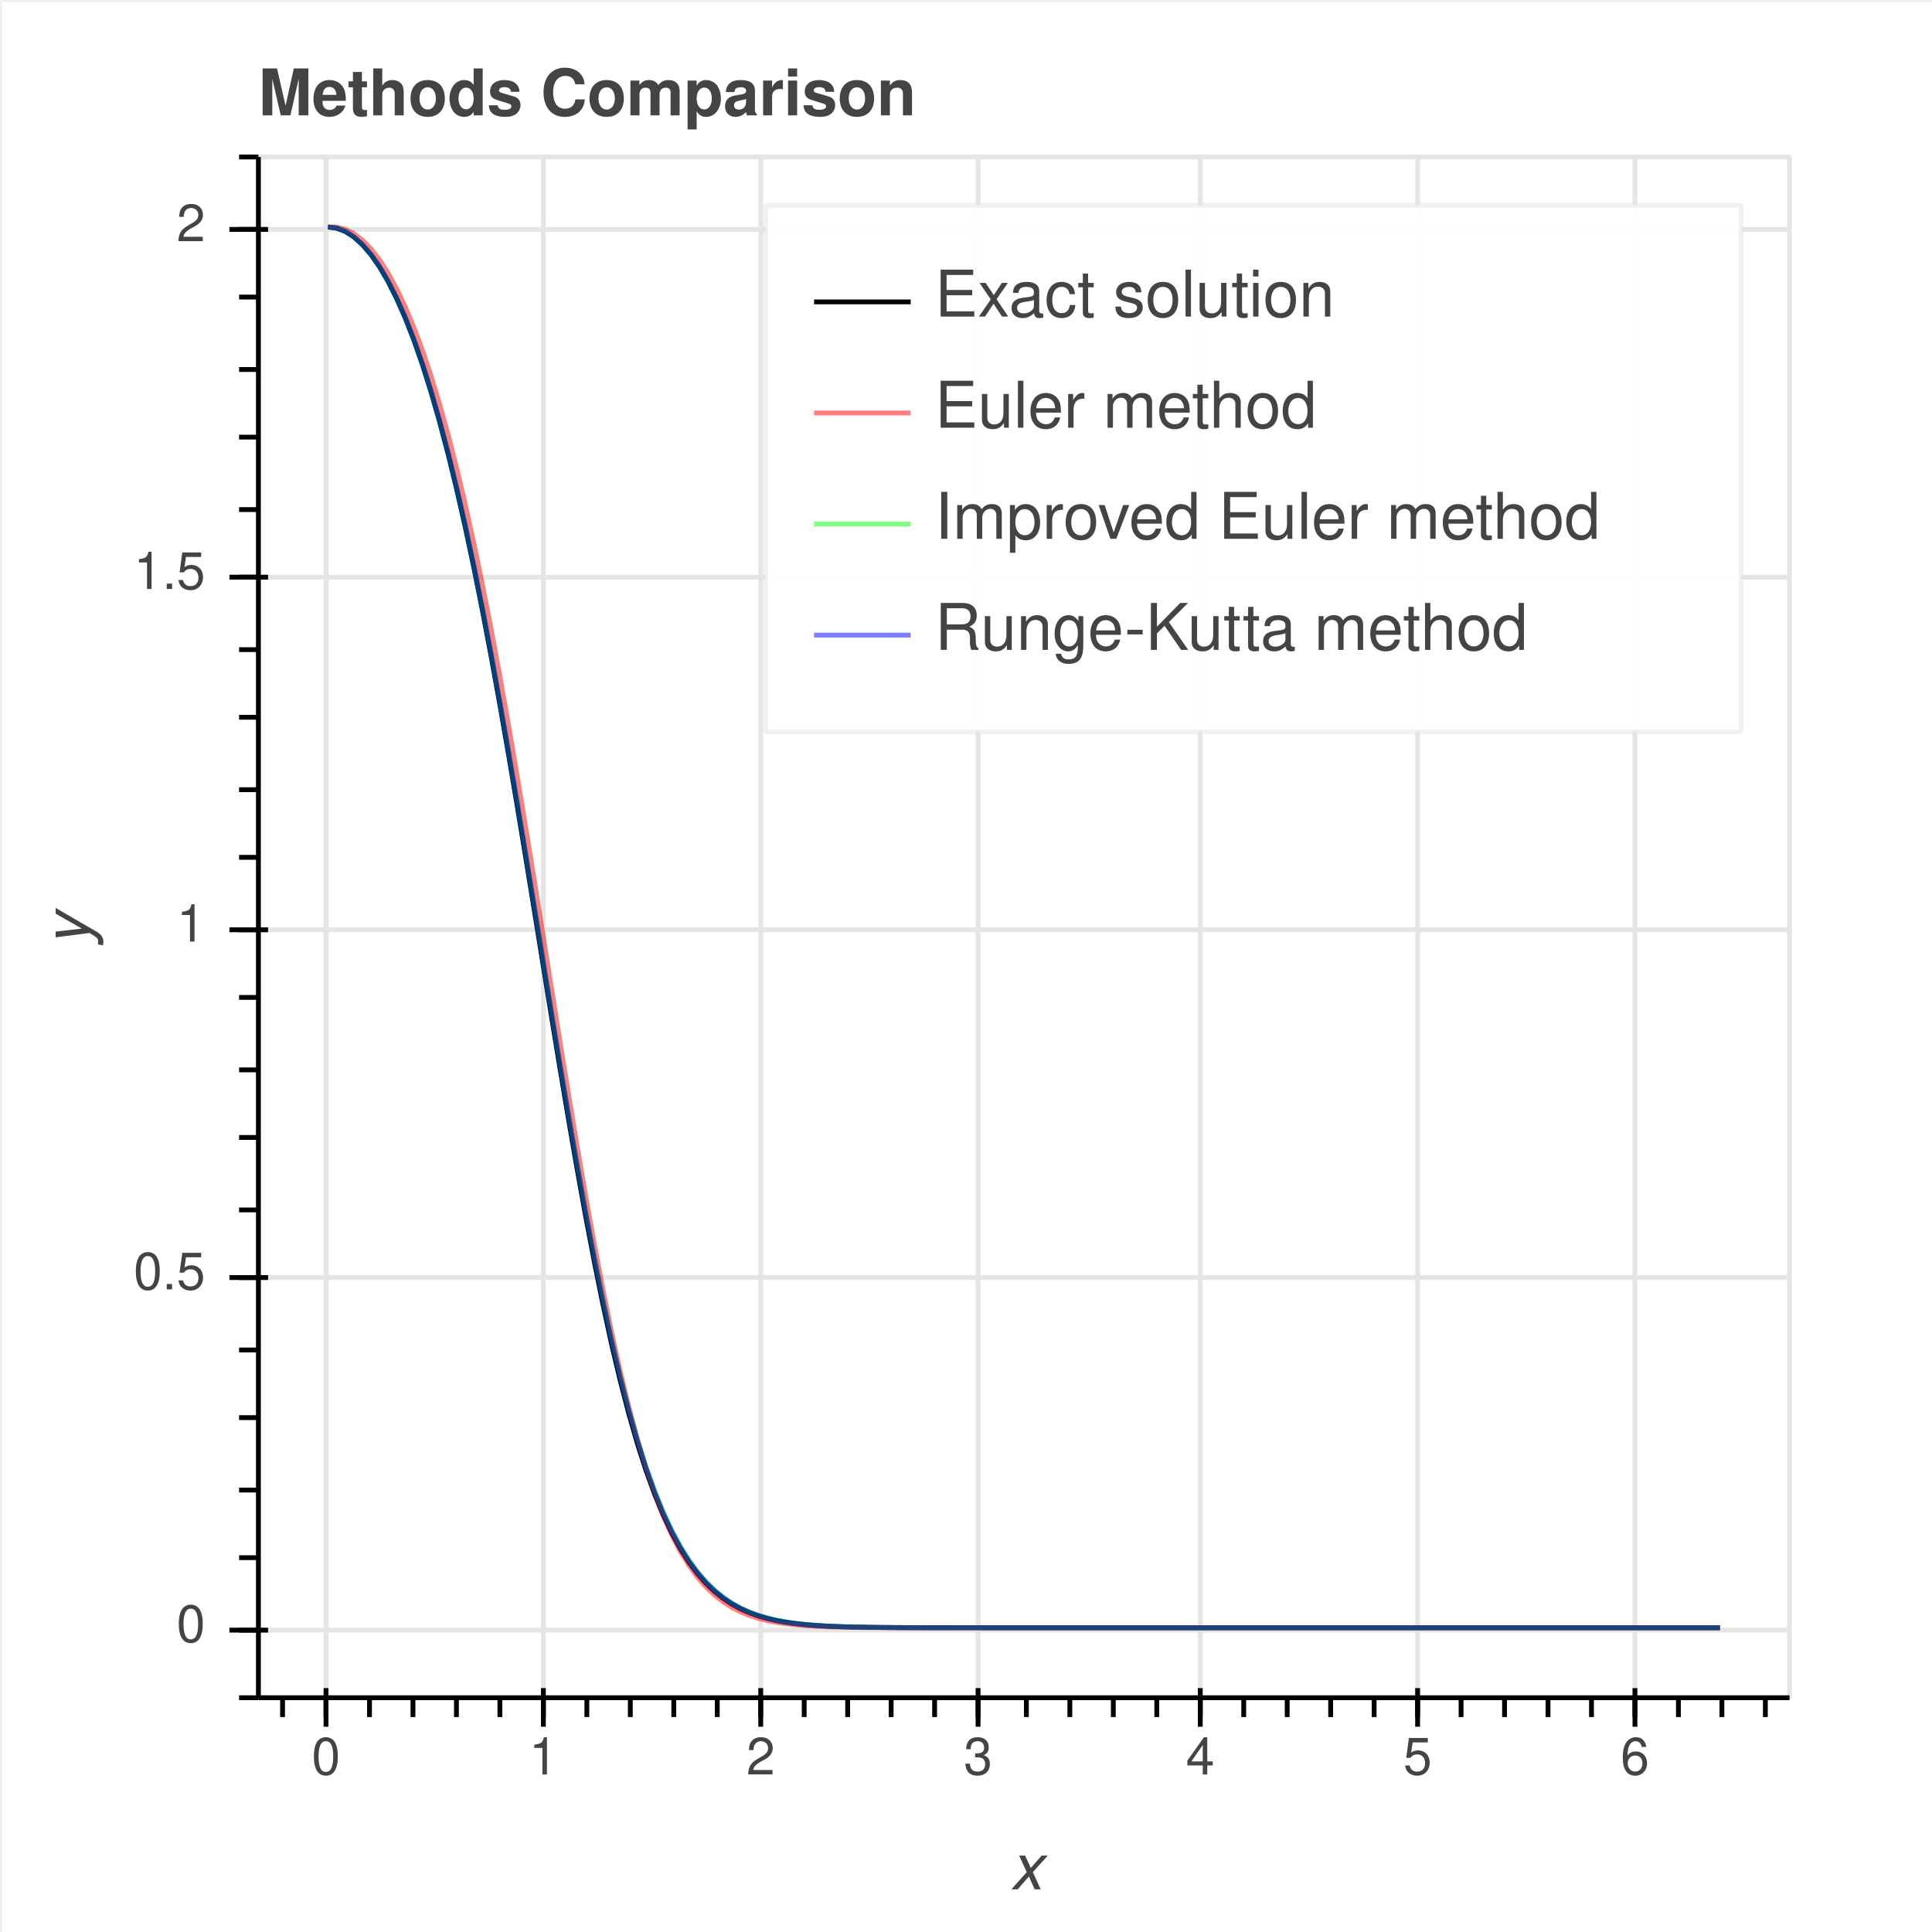
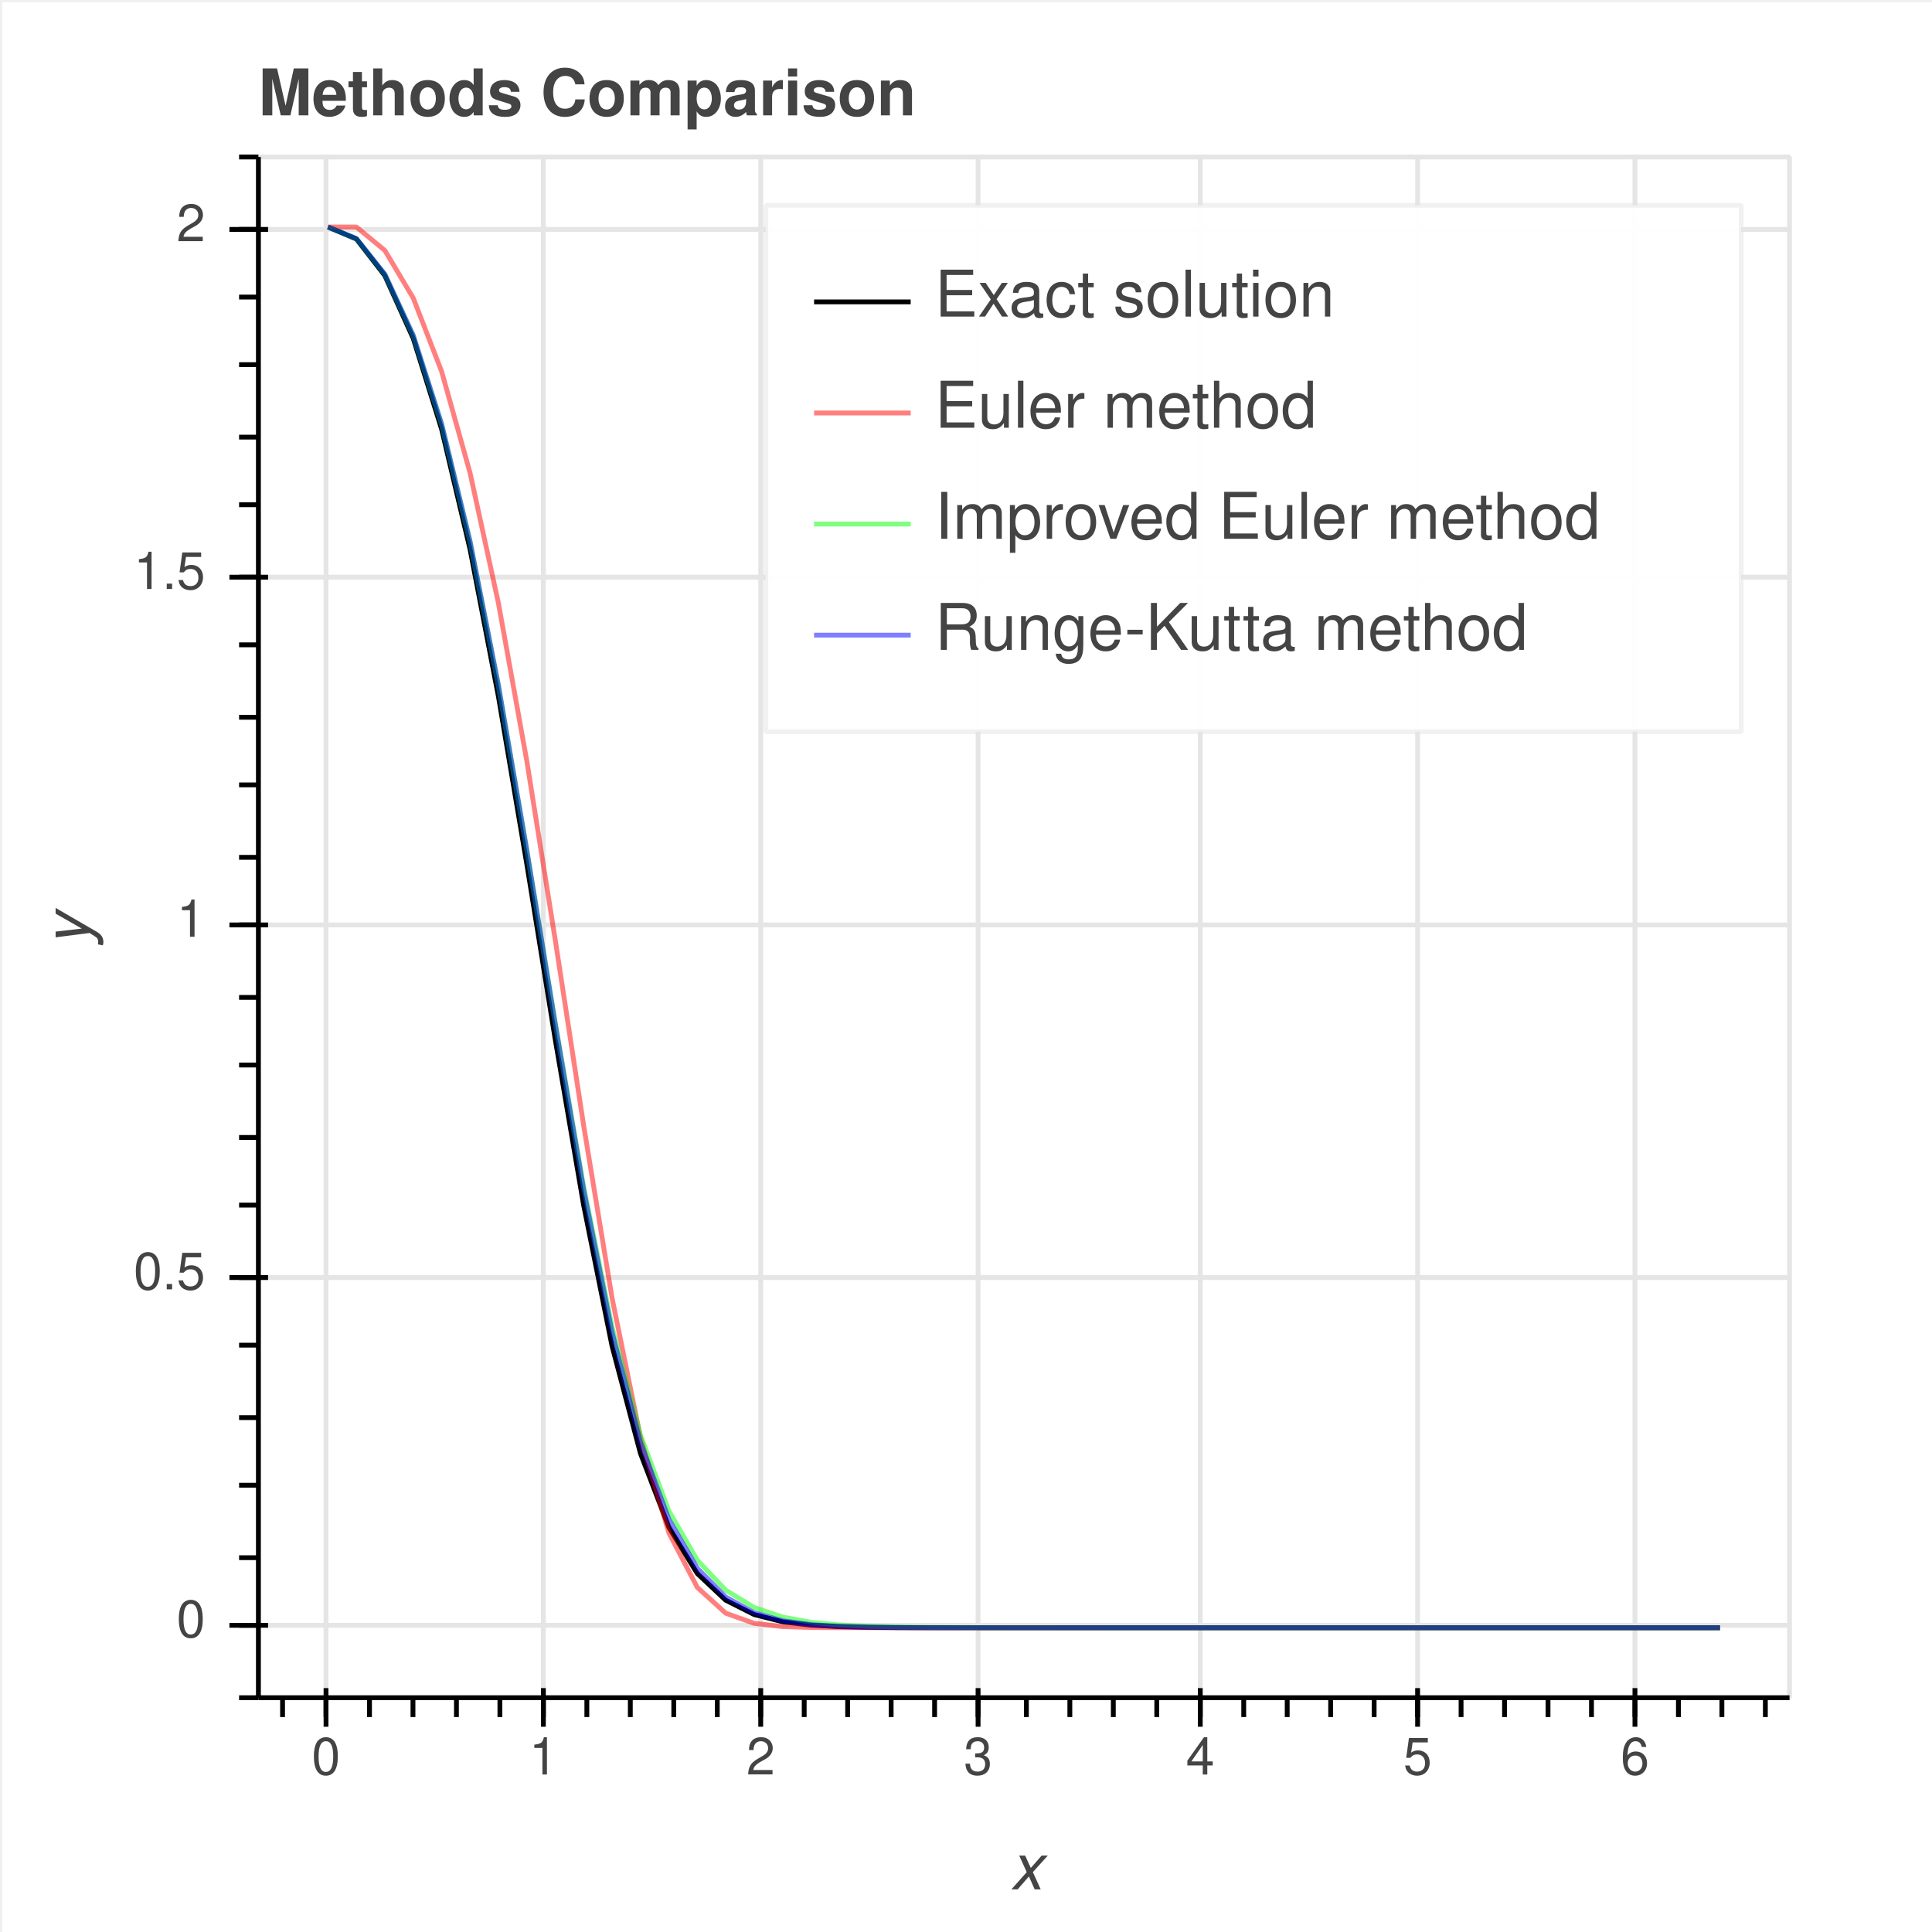
<svg xmlns="http://www.w3.org/2000/svg" version="1.1" width="400" height="400" style="width: 400px; height: 400px;">
  <defs>
-     <clipPath id="bSRouyxukGdX">
+     <clipPath id="PNXbdBnPTcuK">
      <path fill="none" stroke="none" d=" M 53 32 L 370 32 L 370 351 L 53 351 L 53 32 Z" />
    </clipPath>
-     <clipPath id="alyGkHNQuNxd">
+     <clipPath id="cTSRGFnnhBQk">
      <path fill="none" stroke="none" d=" M 53 32 L 370 32 L 370 351 L 53 351 L 53 32 Z" />
    </clipPath>
  </defs>
  <g>
    <g transform="scale(1,1) translate(0.5,0.5)">
      <rect fill="#FFFFFF" stroke="none" x="0" y="0" width="400" height="400" />
      <rect fill="#ffffff" stroke="none" x="0" y="0" width="400" height="400" />
      <rect fill="#FFFFFF" stroke="none" x="53" y="32" width="317" height="319" />
      <rect fill="#ffffff" stroke="none" x="53" y="32" width="317" height="319" />
      <g>
        <rect fill="none" stroke="#e5e5e5" x="53" y="32" width="317" height="319" stroke-linejoin="bevel" stroke-miterlimit="10" />
      </g>
-       <g clip-path="url(#bSRouyxukGdX)">
+       <g clip-path="url(#PNXbdBnPTcuK)">
        <g>
          <g>
            <path fill="none" stroke="#e5e5e5" paint-order="fill stroke markers" d=" M 67 351 L 67 32" stroke-linejoin="bevel" stroke-miterlimit="10" />
            <path fill="none" stroke="#e5e5e5" paint-order="fill stroke markers" d=" M 112 351 L 112 32" stroke-linejoin="bevel" stroke-miterlimit="10" />
            <path fill="none" stroke="#e5e5e5" paint-order="fill stroke markers" d=" M 157 351 L 157 32" stroke-linejoin="bevel" stroke-miterlimit="10" />
            <path fill="none" stroke="#e5e5e5" paint-order="fill stroke markers" d=" M 202 351 L 202 32" stroke-linejoin="bevel" stroke-miterlimit="10" />
            <path fill="none" stroke="#e5e5e5" paint-order="fill stroke markers" d=" M 248 351 L 248 32" stroke-linejoin="bevel" stroke-miterlimit="10" />
            <path fill="none" stroke="#e5e5e5" paint-order="fill stroke markers" d=" M 293 351 L 293 32" stroke-linejoin="bevel" stroke-miterlimit="10" />
            <path fill="none" stroke="#e5e5e5" paint-order="fill stroke markers" d=" M 338 351 L 338 32" stroke-linejoin="bevel" stroke-miterlimit="10" />
          </g>
          <g>
-             <path fill="none" stroke="#e5e5e5" paint-order="fill stroke markers" d=" M 53 337 L 370 337" stroke-linejoin="bevel" stroke-miterlimit="10" />
+             <path fill="none" stroke="#e5e5e5" paint-order="fill stroke markers" d=" M 53 336 L 370 336" stroke-linejoin="bevel" stroke-miterlimit="10" />
            <path fill="none" stroke="#e5e5e5" paint-order="fill stroke markers" d=" M 53 264 L 370 264" stroke-linejoin="bevel" stroke-miterlimit="10" />
-             <path fill="none" stroke="#e5e5e5" paint-order="fill stroke markers" d=" M 53 192 L 370 192" stroke-linejoin="bevel" stroke-miterlimit="10" />
+             <path fill="none" stroke="#e5e5e5" paint-order="fill stroke markers" d=" M 53 191 L 370 191" stroke-linejoin="bevel" stroke-miterlimit="10" />
            <path fill="none" stroke="#e5e5e5" paint-order="fill stroke markers" d=" M 53 119 L 370 119" stroke-linejoin="bevel" stroke-miterlimit="10" />
            <path fill="none" stroke="#e5e5e5" paint-order="fill stroke markers" d=" M 53 47 L 370 47" stroke-linejoin="bevel" stroke-miterlimit="10" />
          </g>
          <g>
            <path fill="none" stroke="none" />
-             <path fill="none" stroke="#000000" paint-order="fill stroke markers" d=" M 67.409 46.5 L 69.188 46.726 L 70.967 47.407 L 72.746 48.544 L 74.525 50.143 L 76.304 52.212 L 78.082 54.758 L 79.861 57.793 L 81.64 61.326 L 83.419 65.371 L 85.198 69.938 L 86.977 75.04 L 88.756 80.686 L 90.535 86.883 L 92.314 93.637 L 94.093 100.946 L 95.871 108.804 L 97.65 117.198 L 99.429 126.107 L 101.208 135.497 L 102.987 145.329 L 104.766 155.547 L 106.545 166.087 L 108.324 176.874 L 110.103 187.822 L 111.882 198.836 L 113.66 209.817 L 115.439 220.663 L 117.218 231.273 L 118.997 241.549 L 120.776 251.402 L 122.555 260.755 L 124.334 269.543 L 126.113 277.717 L 127.892 285.245 L 129.671 292.111 L 131.449 298.311 L 133.228 303.861 L 135.007 308.782 L 136.786 313.108 L 138.565 316.88 L 140.344 320.141 L 142.123 322.94 L 143.902 325.324 L 145.681 327.34 L 147.46 329.033 L 149.238 330.446 L 151.017 331.617 L 152.796 332.582 L 154.575 333.372 L 156.354 334.016 L 158.133 334.536 L 159.912 334.956 L 161.691 335.291 L 163.47 335.559 L 165.249 335.77 L 167.027 335.937 L 168.806 336.068 L 170.585 336.17 L 172.364 336.249 L 174.143 336.31 L 175.922 336.357 L 177.701 336.393 L 179.48 336.42 L 181.259 336.44 L 183.038 336.456 L 184.816 336.468 L 186.595 336.476 L 188.374 336.483 L 190.153 336.487 L 191.932 336.491 L 193.711 336.493 L 195.49 336.495 L 197.269 336.497 L 199.048 336.498 L 200.827 336.498 L 202.605 336.499 L 204.384 336.499 L 206.163 336.499 L 207.942 336.5 L 209.721 336.5 L 211.5 336.5 L 213.279 336.5 L 215.058 336.5 L 216.837 336.5 L 218.616 336.5 L 220.395 336.5 L 222.173 336.5 L 223.952 336.5 L 225.731 336.5 L 227.51 336.5 L 229.289 336.5 L 231.068 336.5 L 232.847 336.5 L 234.626 336.5 L 236.405 336.5 L 238.184 336.5 L 239.962 336.5 L 241.741 336.5 L 243.52 336.5 L 245.299 336.5 L 247.078 336.5 L 248.857 336.5 L 250.636 336.5 L 252.415 336.5 L 254.194 336.5 L 255.973 336.5 L 257.751 336.5 L 259.53 336.5 L 261.309 336.5 L 263.088 336.5 L 264.867 336.5 L 266.646 336.5 L 268.425 336.5 L 270.204 336.5 L 271.983 336.5 L 273.762 336.5 L 275.54 336.5 L 277.319 336.5 L 279.098 336.5 L 280.877 336.5 L 282.656 336.5 L 284.435 336.5 L 286.214 336.5 L 287.993 336.5 L 289.772 336.5 L 291.551 336.5 L 293.329 336.5 L 295.108 336.5 L 296.887 336.5 L 298.666 336.5 L 300.445 336.5 L 302.224 336.5 L 304.003 336.5 L 305.782 336.5 L 307.561 336.5 L 309.34 336.5 L 311.118 336.5 L 312.897 336.5 L 314.676 336.5 L 316.455 336.5 L 318.234 336.5 L 320.013 336.5 L 321.792 336.5 L 323.571 336.5 L 325.35 336.5 L 327.129 336.5 L 328.907 336.5 L 330.686 336.5 L 332.465 336.5 L 334.244 336.5 L 336.023 336.5 L 337.802 336.5 L 339.581 336.5 L 341.36 336.5 L 343.139 336.5 L 344.918 336.5 L 346.696 336.5 L 348.475 336.5 L 350.254 336.5 L 352.033 336.5 L 353.812 336.5 L 355.591 336.5" stroke-linejoin="bevel" stroke-miterlimit="10" />
-           </g>
-           <g>
-             <path fill="none" stroke="none" />
-             <path fill="none" stroke="#FF0000" paint-order="fill stroke markers" d=" M 67.409 46.5 L 69.188 46.5 L 70.967 46.95 L 72.746 47.851 L 74.525 49.207 L 76.304 51.022 L 78.082 53.306 L 79.861 56.065 L 81.64 59.311 L 83.419 63.055 L 85.198 67.308 L 86.977 72.083 L 88.756 77.39 L 90.535 83.241 L 92.314 89.642 L 94.093 96.598 L 95.871 104.108 L 97.65 112.167 L 99.429 120.762 L 101.208 129.871 L 102.987 139.462 L 104.766 149.494 L 106.545 159.912 L 108.324 170.652 L 110.103 181.635 L 111.882 192.773 L 113.66 203.969 L 115.439 215.119 L 117.218 226.114 L 118.997 236.847 L 120.776 247.215 L 122.555 257.121 L 124.334 266.482 L 126.113 275.231 L 127.892 283.314 L 129.671 290.7 L 131.449 297.374 L 133.228 303.339 L 135.007 308.614 L 136.786 313.229 L 138.565 317.226 L 140.344 320.655 L 142.123 323.568 L 143.902 326.02 L 145.681 328.067 L 147.46 329.76 L 149.238 331.15 L 151.017 332.281 L 152.796 333.195 L 154.575 333.927 L 156.354 334.51 L 158.133 334.971 L 159.912 335.333 L 161.691 335.614 L 163.47 335.832 L 165.249 336 L 167.027 336.128 L 168.806 336.225 L 170.585 336.298 L 172.364 336.352 L 174.143 336.393 L 175.922 336.423 L 177.701 336.445 L 179.48 336.461 L 181.259 336.472 L 183.038 336.48 L 184.816 336.486 L 186.595 336.491 L 188.374 336.493 L 190.153 336.496 L 191.932 336.497 L 193.711 336.498 L 195.49 336.499 L 197.269 336.499 L 199.048 336.499 L 200.827 336.5 L 202.605 336.5 L 204.384 336.5 L 206.163 336.5 L 207.942 336.5 L 209.721 336.5 L 211.5 336.5 L 213.279 336.5 L 215.058 336.5 L 216.837 336.5 L 218.616 336.5 L 220.395 336.5 L 222.173 336.5 L 223.952 336.5 L 225.731 336.5 L 227.51 336.5 L 229.289 336.5 L 231.068 336.5 L 232.847 336.5 L 234.626 336.5 L 236.405 336.5 L 238.184 336.5 L 239.962 336.5 L 241.741 336.5 L 243.52 336.5 L 245.299 336.5 L 247.078 336.5 L 248.857 336.5 L 250.636 336.5 L 252.415 336.5 L 254.194 336.5 L 255.973 336.5 L 257.751 336.5 L 259.53 336.5 L 261.309 336.5 L 263.088 336.5 L 264.867 336.5 L 266.646 336.5 L 268.425 336.5 L 270.204 336.5 L 271.983 336.5 L 273.762 336.5 L 275.54 336.5 L 277.319 336.5 L 279.098 336.5 L 280.877 336.5 L 282.656 336.5 L 284.435 336.5 L 286.214 336.5 L 287.993 336.5 L 289.772 336.5 L 291.551 336.5 L 293.329 336.5 L 295.108 336.5 L 296.887 336.5 L 298.666 336.5 L 300.445 336.5 L 302.224 336.5 L 304.003 336.5 L 305.782 336.5 L 307.561 336.5 L 309.34 336.5 L 311.118 336.5 L 312.897 336.5 L 314.676 336.5 L 316.455 336.5 L 318.234 336.5 L 320.013 336.5 L 321.792 336.5 L 323.571 336.5 L 325.35 336.5 L 327.129 336.5 L 328.907 336.5 L 330.686 336.5 L 332.465 336.5 L 334.244 336.5 L 336.023 336.5 L 337.802 336.5 L 339.581 336.5 L 341.36 336.5 L 343.139 336.5 L 344.918 336.5 L 346.696 336.5 L 348.475 336.5 L 350.254 336.5 L 352.033 336.5 L 353.812 336.5 L 355.591 336.5" stroke-linejoin="bevel" stroke-miterlimit="10" stroke-opacity="0.5" />
-           </g>
-           <g>
-             <path fill="none" stroke="none" />
-             <path fill="none" stroke="#00FF00" paint-order="fill stroke markers" d=" M 67.409 46.5 L 69.188 46.725 L 70.967 47.401 L 72.746 48.531 L 74.525 50.12 L 76.304 52.176 L 78.082 54.706 L 79.861 57.721 L 81.64 61.232 L 83.419 65.25 L 85.198 69.788 L 86.977 74.856 L 88.756 80.465 L 90.535 86.621 L 92.314 93.33 L 94.093 100.59 L 95.871 108.397 L 97.65 116.737 L 99.429 125.589 L 101.208 134.922 L 102.987 144.695 L 104.766 154.856 L 106.545 165.341 L 108.324 176.075 L 110.103 186.975 L 111.882 197.947 L 113.66 208.894 L 115.439 219.713 L 117.218 230.305 L 118.997 240.573 L 120.776 250.427 L 122.555 259.791 L 124.334 268.599 L 126.113 276.802 L 127.892 284.366 L 129.671 291.273 L 131.449 297.521 L 133.228 303.122 L 135.007 308.097 L 136.786 312.478 L 138.565 316.305 L 140.344 319.621 L 142.123 322.473 L 143.902 324.908 L 145.681 326.972 L 147.46 328.71 L 149.238 330.164 L 151.017 331.373 L 152.796 332.371 L 154.575 333.192 L 156.354 333.862 L 158.133 334.407 L 159.912 334.847 L 161.691 335.2 L 163.47 335.483 L 165.249 335.708 L 167.027 335.886 L 168.806 336.026 L 170.585 336.136 L 172.364 336.221 L 174.143 336.288 L 175.922 336.339 L 177.701 336.379 L 179.48 336.409 L 181.259 336.432 L 183.038 336.449 L 184.816 336.462 L 186.595 336.472 L 188.374 336.48 L 190.153 336.485 L 191.932 336.489 L 193.711 336.492 L 195.49 336.494 L 197.269 336.496 L 199.048 336.497 L 200.827 336.498 L 202.605 336.499 L 204.384 336.499 L 206.163 336.499 L 207.942 336.499 L 209.721 336.5 L 211.5 336.5 L 213.279 336.5 L 215.058 336.5 L 216.837 336.5 L 218.616 336.5 L 220.395 336.5 L 222.173 336.5 L 223.952 336.5 L 225.731 336.5 L 227.51 336.5 L 229.289 336.5 L 231.068 336.5 L 232.847 336.5 L 234.626 336.5 L 236.405 336.5 L 238.184 336.5 L 239.962 336.5 L 241.741 336.5 L 243.52 336.5 L 245.299 336.5 L 247.078 336.5 L 248.857 336.5 L 250.636 336.5 L 252.415 336.5 L 254.194 336.5 L 255.973 336.5 L 257.751 336.5 L 259.53 336.5 L 261.309 336.5 L 263.088 336.5 L 264.867 336.5 L 266.646 336.5 L 268.425 336.5 L 270.204 336.5 L 271.983 336.5 L 273.762 336.5 L 275.54 336.5 L 277.319 336.5 L 279.098 336.5 L 280.877 336.5 L 282.656 336.5 L 284.435 336.5 L 286.214 336.5 L 287.993 336.5 L 289.772 336.5 L 291.551 336.5 L 293.329 336.5 L 295.108 336.5 L 296.887 336.5 L 298.666 336.5 L 300.445 336.5 L 302.224 336.5 L 304.003 336.5 L 305.782 336.5 L 307.561 336.5 L 309.34 336.5 L 311.118 336.5 L 312.897 336.5 L 314.676 336.5 L 316.455 336.5 L 318.234 336.5 L 320.013 336.5 L 321.792 336.5 L 323.571 336.5 L 325.35 336.5 L 327.129 336.5 L 328.907 336.5 L 330.686 336.5 L 332.465 336.5 L 334.244 336.5 L 336.023 336.5 L 337.802 336.5 L 339.581 336.5 L 341.36 336.5 L 343.139 336.5 L 344.918 336.5 L 346.696 336.5 L 348.475 336.5 L 350.254 336.5 L 352.033 336.5 L 353.812 336.5 L 355.591 336.5" stroke-linejoin="bevel" stroke-miterlimit="10" stroke-opacity="0.5" />
-           </g>
-           <g>
-             <path fill="none" stroke="none" />
-             <path fill="none" stroke="#0000FF" paint-order="fill stroke markers" d=" M 67.409 46.5 L 69.188 46.724 L 70.967 47.398 L 72.746 48.527 L 74.525 50.115 L 76.304 52.169 L 78.082 54.698 L 79.861 57.712 L 81.64 61.222 L 83.419 65.239 L 85.198 69.775 L 86.977 74.842 L 88.756 80.45 L 90.535 86.605 L 92.314 93.313 L 94.093 100.574 L 95.871 108.38 L 97.65 116.721 L 99.429 125.573 L 101.208 134.907 L 102.987 144.682 L 104.766 154.845 L 106.545 165.334 L 108.324 176.072 L 110.103 186.977 L 111.882 197.956 L 113.66 208.91 L 115.439 219.738 L 117.218 230.34 L 118.997 240.618 L 120.776 250.484 L 122.555 259.859 L 124.334 268.679 L 126.113 276.893 L 127.892 284.468 L 129.671 291.384 L 131.449 297.64 L 133.228 303.246 L 135.007 308.224 L 136.786 312.607 L 138.565 316.433 L 140.344 319.747 L 142.123 322.595 L 143.902 325.024 L 145.681 327.082 L 147.46 328.812 L 149.238 330.258 L 151.017 331.458 L 152.796 332.449 L 154.575 333.261 L 156.354 333.923 L 158.133 334.46 L 159.912 334.893 L 161.691 335.241 L 163.47 335.518 L 165.249 335.737 L 167.027 335.911 L 168.806 336.047 L 170.585 336.153 L 172.364 336.236 L 174.143 336.3 L 175.922 336.349 L 177.701 336.386 L 179.48 336.415 L 181.259 336.437 L 183.038 336.453 L 184.816 336.465 L 186.595 336.475 L 188.374 336.481 L 190.153 336.487 L 191.932 336.49 L 193.711 336.493 L 195.49 336.495 L 197.269 336.496 L 199.048 336.497 L 200.827 336.498 L 202.605 336.499 L 204.384 336.499 L 206.163 336.499 L 207.942 336.5 L 209.721 336.5 L 211.5 336.5 L 213.279 336.5 L 215.058 336.5 L 216.837 336.5 L 218.616 336.5 L 220.395 336.5 L 222.173 336.5 L 223.952 336.5 L 225.731 336.5 L 227.51 336.5 L 229.289 336.5 L 231.068 336.5 L 232.847 336.5 L 234.626 336.5 L 236.405 336.5 L 238.184 336.5 L 239.962 336.5 L 241.741 336.5 L 243.52 336.5 L 245.299 336.5 L 247.078 336.5 L 248.857 336.5 L 250.636 336.5 L 252.415 336.5 L 254.194 336.5 L 255.973 336.5 L 257.751 336.5 L 259.53 336.5 L 261.309 336.5 L 263.088 336.5 L 264.867 336.5 L 266.646 336.5 L 268.425 336.5 L 270.204 336.5 L 271.983 336.5 L 273.762 336.5 L 275.54 336.5 L 277.319 336.5 L 279.098 336.5 L 280.877 336.5 L 282.656 336.5 L 284.435 336.5 L 286.214 336.5 L 287.993 336.5 L 289.772 336.5 L 291.551 336.5 L 293.329 336.5 L 295.108 336.5 L 296.887 336.5 L 298.666 336.5 L 300.445 336.5 L 302.224 336.5 L 304.003 336.5 L 305.782 336.5 L 307.561 336.5 L 309.34 336.5 L 311.118 336.5 L 312.897 336.5 L 314.676 336.5 L 316.455 336.5 L 318.234 336.5 L 320.013 336.5 L 321.792 336.5 L 323.571 336.5 L 325.35 336.5 L 327.129 336.5 L 328.907 336.5 L 330.686 336.5 L 332.465 336.5 L 334.244 336.5 L 336.023 336.5 L 337.802 336.5 L 339.581 336.5 L 341.36 336.5 L 343.139 336.5 L 344.918 336.5 L 346.696 336.5 L 348.475 336.5 L 350.254 336.5 L 352.033 336.5 L 353.812 336.5 L 355.591 336.5" stroke-linejoin="bevel" stroke-miterlimit="10" stroke-opacity="0.5" />
-           </g>
-         </g>
-       </g>
-       <g clip-path="url(#alyGkHNQuNxd)">
+             <path fill="none" stroke="#000000" paint-order="fill stroke markers" d=" M 67.409 46.5 L 73.29 48.984 L 79.172 56.557 L 85.053 69.546 L 90.934 88.351 L 96.815 113.193 L 102.697 143.696 L 108.578 178.43 L 114.459 214.71 L 120.34 249.032 L 126.222 278.197 L 132.103 300.425 L 137.984 315.706 L 143.865 325.279 L 149.747 330.804 L 155.628 333.769 L 161.509 335.26 L 167.391 335.966 L 173.272 336.282 L 179.153 336.415 L 185.034 336.469 L 190.916 336.489 L 196.797 336.496 L 202.678 336.499 L 208.559 336.5 L 214.441 336.5 L 220.322 336.5 L 226.203 336.5 L 232.084 336.5 L 237.966 336.5 L 243.847 336.5 L 249.728 336.5 L 255.609 336.5 L 261.491 336.5 L 267.372 336.5 L 273.253 336.5 L 279.135 336.5 L 285.016 336.5 L 290.897 336.5 L 296.778 336.5 L 302.66 336.5 L 308.541 336.5 L 314.422 336.5 L 320.303 336.5 L 326.185 336.5 L 332.066 336.5 L 337.947 336.5 L 343.828 336.5 L 349.71 336.5 L 355.591 336.5" stroke-linejoin="bevel" stroke-miterlimit="10" />
+           </g>
+           <g>
+             <path fill="none" stroke="none" />
+             <path fill="none" stroke="#FF0000" paint-order="fill stroke markers" d=" M 67.409 46.5 L 73.29 46.5 L 79.172 51.348 L 85.053 61.202 L 90.934 76.409 L 96.815 97.39 L 102.697 124.393 L 108.578 157.099 L 114.459 194.108 L 120.34 232.539 L 126.222 268.252 L 132.103 297.111 L 137.984 316.875 L 143.865 328.153 L 149.747 333.491 L 155.628 335.589 L 161.509 336.273 L 167.391 336.455 L 173.272 336.493 L 179.153 336.499 L 185.034 336.5 L 190.916 336.5 L 196.797 336.5 L 202.678 336.5 L 208.559 336.5 L 214.441 336.5 L 220.322 336.5 L 226.203 336.5 L 232.084 336.5 L 237.966 336.5 L 243.847 336.5 L 249.728 336.5 L 255.609 336.5 L 261.491 336.5 L 267.372 336.5 L 273.253 336.5 L 279.135 336.5 L 285.016 336.5 L 290.897 336.5 L 296.778 336.5 L 302.66 336.5 L 308.541 336.5 L 314.422 336.5 L 320.303 336.5 L 326.185 336.5 L 332.066 336.5 L 337.947 336.5 L 343.828 336.5 L 349.71 336.5 L 355.591 336.5" stroke-linejoin="bevel" stroke-miterlimit="10" stroke-opacity="0.5" />
+           </g>
+           <g>
+             <path fill="none" stroke="none" />
+             <path fill="none" stroke="#00FF00" paint-order="fill stroke markers" d=" M 67.409 46.5 L 73.29 48.924 L 79.172 56.333 L 85.053 69.036 L 90.934 87.421 L 96.815 111.705 L 102.697 141.551 L 108.578 175.611 L 114.459 211.305 L 120.34 245.226 L 126.222 274.241 L 132.103 296.614 L 137.984 312.322 L 143.865 322.514 L 149.747 328.717 L 155.628 332.304 L 161.509 334.295 L 167.391 335.365 L 173.272 335.924 L 179.153 336.211 L 185.034 336.355 L 190.916 336.428 L 196.797 336.464 L 202.678 336.482 L 208.559 336.49 L 214.441 336.495 L 220.322 336.497 L 226.203 336.499 L 232.084 336.499 L 237.966 336.499 L 243.847 336.5 L 249.728 336.5 L 255.609 336.5 L 261.491 336.5 L 267.372 336.5 L 273.253 336.5 L 279.135 336.5 L 285.016 336.5 L 290.897 336.5 L 296.778 336.5 L 302.66 336.5 L 308.541 336.5 L 314.422 336.5 L 320.303 336.5 L 326.185 336.5 L 332.066 336.5 L 337.947 336.5 L 343.828 336.5 L 349.71 336.5 L 355.591 336.5" stroke-linejoin="bevel" stroke-miterlimit="10" stroke-opacity="0.5" />
+           </g>
+           <g>
+             <path fill="none" stroke="none" />
+             <path fill="none" stroke="#0000FF" paint-order="fill stroke markers" d=" M 67.409 46.5 L 73.29 48.885 L 79.172 56.253 L 85.053 68.916 L 90.934 87.265 L 96.815 111.529 L 102.697 141.391 L 108.578 175.541 L 114.459 211.457 L 120.34 245.772 L 126.222 275.294 L 132.103 298.117 L 137.984 314.05 L 143.865 324.193 L 149.747 330.144 L 155.628 333.395 L 161.509 335.06 L 167.391 335.865 L 173.272 336.233 L 179.153 336.393 L 185.034 336.459 L 190.916 336.485 L 196.797 336.495 L 202.678 336.498 L 208.559 336.499 L 214.441 336.5 L 220.322 336.5 L 226.203 336.5 L 232.084 336.5 L 237.966 336.5 L 243.847 336.5 L 249.728 336.5 L 255.609 336.5 L 261.491 336.5 L 267.372 336.5 L 273.253 336.5 L 279.135 336.5 L 285.016 336.5 L 290.897 336.5 L 296.778 336.5 L 302.66 336.5 L 308.541 336.5 L 314.422 336.5 L 320.303 336.5 L 326.185 336.5 L 332.066 336.5 L 337.947 336.5 L 343.828 336.5 L 349.71 336.5 L 355.591 336.5" stroke-linejoin="bevel" stroke-miterlimit="10" stroke-opacity="0.5" />
+           </g>
+         </g>
+       </g>
+       <g clip-path="url(#cTSRGFnnhBQk)">
        <g>
          <g />
          <g>
            <path fill="#ffffff" stroke="#e5e5e5" paint-order="fill stroke markers" d=" M 158.047 42 L 360 42 L 360 151 L 158.047 151 L 158.047 42 Z" fill-opacity="0.95" stroke-linejoin="bevel" stroke-miterlimit="10" stroke-opacity="0.5" />
            <text fill="#444444" stroke="none" font-family="helvetica" font-size="10pt" font-style="normal" font-weight="normal" text-decoration="normal" x="193.047" y="62" text-anchor="start" dominant-baseline="central">Exact solution</text>
            <g>
              <path fill="none" stroke="#000000" paint-order="fill stroke markers" d=" M 168.047 62 L 188.047 62" stroke-linejoin="bevel" stroke-miterlimit="10" />
            </g>
            <text fill="#444444" stroke="none" font-family="helvetica" font-size="10pt" font-style="normal" font-weight="normal" text-decoration="normal" x="193.047" y="85" text-anchor="start" dominant-baseline="central">Euler method</text>
            <g>
              <path fill="none" stroke="#FF0000" paint-order="fill stroke markers" d=" M 168.047 85 L 188.047 85" stroke-linejoin="bevel" stroke-miterlimit="10" stroke-opacity="0.5" />
            </g>
            <text fill="#444444" stroke="none" font-family="helvetica" font-size="10pt" font-style="normal" font-weight="normal" text-decoration="normal" x="193.047" y="108" text-anchor="start" dominant-baseline="central">Improved Euler method</text>
            <g>
              <path fill="none" stroke="#00FF00" paint-order="fill stroke markers" d=" M 168.047 108 L 188.047 108" stroke-linejoin="bevel" stroke-miterlimit="10" stroke-opacity="0.5" />
            </g>
            <text fill="#444444" stroke="none" font-family="helvetica" font-size="10pt" font-style="normal" font-weight="normal" text-decoration="normal" x="193.047" y="131" text-anchor="start" dominant-baseline="central">Runge-Kutta method</text>
            <g>
              <path fill="none" stroke="#0000FF" paint-order="fill stroke markers" d=" M 168.047 131 L 188.047 131" stroke-linejoin="bevel" stroke-miterlimit="10" stroke-opacity="0.5" />
            </g>
          </g>
        </g>
      </g>
      <g>
        <g fill="#444444">
          <path fill="none" stroke="black" paint-order="fill stroke markers" d=" M 53 351 L 370 351" stroke-linejoin="bevel" stroke-miterlimit="10" />
          <path fill="none" stroke="black" paint-order="fill stroke markers" d=" M 67 357 L 67 349" stroke-linejoin="bevel" stroke-miterlimit="10" />
          <path fill="none" stroke="black" paint-order="fill stroke markers" d=" M 112 357 L 112 349" stroke-linejoin="bevel" stroke-miterlimit="10" />
          <path fill="none" stroke="black" paint-order="fill stroke markers" d=" M 157 357 L 157 349" stroke-linejoin="bevel" stroke-miterlimit="10" />
          <path fill="none" stroke="black" paint-order="fill stroke markers" d=" M 202 357 L 202 349" stroke-linejoin="bevel" stroke-miterlimit="10" />
          <path fill="none" stroke="black" paint-order="fill stroke markers" d=" M 248 357 L 248 349" stroke-linejoin="bevel" stroke-miterlimit="10" />
          <path fill="none" stroke="black" paint-order="fill stroke markers" d=" M 293 357 L 293 349" stroke-linejoin="bevel" stroke-miterlimit="10" />
          <path fill="none" stroke="black" paint-order="fill stroke markers" d=" M 338 357 L 338 349" stroke-linejoin="bevel" stroke-miterlimit="10" />
          <path fill="none" stroke="black" paint-order="fill stroke markers" d=" M 58 355 L 58 351" stroke-linejoin="bevel" stroke-miterlimit="10" />
          <path fill="none" stroke="black" paint-order="fill stroke markers" d=" M 67 355 L 67 351" stroke-linejoin="bevel" stroke-miterlimit="10" />
          <path fill="none" stroke="black" paint-order="fill stroke markers" d=" M 76 355 L 76 351" stroke-linejoin="bevel" stroke-miterlimit="10" />
          <path fill="none" stroke="black" paint-order="fill stroke markers" d=" M 85 355 L 85 351" stroke-linejoin="bevel" stroke-miterlimit="10" />
          <path fill="none" stroke="black" paint-order="fill stroke markers" d=" M 94 355 L 94 351" stroke-linejoin="bevel" stroke-miterlimit="10" />
          <path fill="none" stroke="black" paint-order="fill stroke markers" d=" M 103 355 L 103 351" stroke-linejoin="bevel" stroke-miterlimit="10" />
          <path fill="none" stroke="black" paint-order="fill stroke markers" d=" M 112 355 L 112 351" stroke-linejoin="bevel" stroke-miterlimit="10" />
          <path fill="none" stroke="black" paint-order="fill stroke markers" d=" M 121 355 L 121 351" stroke-linejoin="bevel" stroke-miterlimit="10" />
          <path fill="none" stroke="black" paint-order="fill stroke markers" d=" M 130 355 L 130 351" stroke-linejoin="bevel" stroke-miterlimit="10" />
          <path fill="none" stroke="black" paint-order="fill stroke markers" d=" M 139 355 L 139 351" stroke-linejoin="bevel" stroke-miterlimit="10" />
          <path fill="none" stroke="black" paint-order="fill stroke markers" d=" M 148 355 L 148 351" stroke-linejoin="bevel" stroke-miterlimit="10" />
          <path fill="none" stroke="black" paint-order="fill stroke markers" d=" M 157 355 L 157 351" stroke-linejoin="bevel" stroke-miterlimit="10" />
          <path fill="none" stroke="black" paint-order="fill stroke markers" d=" M 166 355 L 166 351" stroke-linejoin="bevel" stroke-miterlimit="10" />
          <path fill="none" stroke="black" paint-order="fill stroke markers" d=" M 175 355 L 175 351" stroke-linejoin="bevel" stroke-miterlimit="10" />
          <path fill="none" stroke="black" paint-order="fill stroke markers" d=" M 184 355 L 184 351" stroke-linejoin="bevel" stroke-miterlimit="10" />
          <path fill="none" stroke="black" paint-order="fill stroke markers" d=" M 193 355 L 193 351" stroke-linejoin="bevel" stroke-miterlimit="10" />
          <path fill="none" stroke="black" paint-order="fill stroke markers" d=" M 202 355 L 202 351" stroke-linejoin="bevel" stroke-miterlimit="10" />
          <path fill="none" stroke="black" paint-order="fill stroke markers" d=" M 212 355 L 212 351" stroke-linejoin="bevel" stroke-miterlimit="10" />
          <path fill="none" stroke="black" paint-order="fill stroke markers" d=" M 221 355 L 221 351" stroke-linejoin="bevel" stroke-miterlimit="10" />
          <path fill="none" stroke="black" paint-order="fill stroke markers" d=" M 230 355 L 230 351" stroke-linejoin="bevel" stroke-miterlimit="10" />
          <path fill="none" stroke="black" paint-order="fill stroke markers" d=" M 239 355 L 239 351" stroke-linejoin="bevel" stroke-miterlimit="10" />
          <path fill="none" stroke="black" paint-order="fill stroke markers" d=" M 248 355 L 248 351" stroke-linejoin="bevel" stroke-miterlimit="10" />
          <path fill="none" stroke="black" paint-order="fill stroke markers" d=" M 257 355 L 257 351" stroke-linejoin="bevel" stroke-miterlimit="10" />
          <path fill="none" stroke="black" paint-order="fill stroke markers" d=" M 266 355 L 266 351" stroke-linejoin="bevel" stroke-miterlimit="10" />
          <path fill="none" stroke="black" paint-order="fill stroke markers" d=" M 275 355 L 275 351" stroke-linejoin="bevel" stroke-miterlimit="10" />
          <path fill="none" stroke="black" paint-order="fill stroke markers" d=" M 284 355 L 284 351" stroke-linejoin="bevel" stroke-miterlimit="10" />
          <path fill="none" stroke="black" paint-order="fill stroke markers" d=" M 293 355 L 293 351" stroke-linejoin="bevel" stroke-miterlimit="10" />
          <path fill="none" stroke="black" paint-order="fill stroke markers" d=" M 302 355 L 302 351" stroke-linejoin="bevel" stroke-miterlimit="10" />
          <path fill="none" stroke="black" paint-order="fill stroke markers" d=" M 311 355 L 311 351" stroke-linejoin="bevel" stroke-miterlimit="10" />
          <path fill="none" stroke="black" paint-order="fill stroke markers" d=" M 320 355 L 320 351" stroke-linejoin="bevel" stroke-miterlimit="10" />
          <path fill="none" stroke="black" paint-order="fill stroke markers" d=" M 329 355 L 329 351" stroke-linejoin="bevel" stroke-miterlimit="10" />
          <path fill="none" stroke="black" paint-order="fill stroke markers" d=" M 338 355 L 338 351" stroke-linejoin="bevel" stroke-miterlimit="10" />
          <path fill="none" stroke="black" paint-order="fill stroke markers" d=" M 347 355 L 347 351" stroke-linejoin="bevel" stroke-miterlimit="10" />
          <path fill="none" stroke="black" paint-order="fill stroke markers" d=" M 356 355 L 356 351" stroke-linejoin="bevel" stroke-miterlimit="10" />
          <path fill="" stroke="black" paint-order="fill stroke markers" d=" M 365 355 L 365 351" stroke-linejoin="bevel" stroke-miterlimit="10" />
          <g transform="translate(67,362) rotate(0,0,0)">
            <text fill="" stroke="none" font-family="helvetica" font-size="8pt" font-style="normal" font-weight="normal" text-decoration="normal" x="0" y="0" text-anchor="middle" dominant-baseline="hanging">0</text>
            <g transform="rotate(0,0,0) translate(-67,-362) translate(112,362) rotate(0,0,0)">
              <text fill="" stroke="none" font-family="helvetica" font-size="8pt" font-style="normal" font-weight="normal" text-decoration="normal" x="0" y="0" text-anchor="middle" dominant-baseline="hanging">1</text>
              <g transform="rotate(0,0,0) translate(-112,-362) translate(157,362) rotate(0,0,0)">
                <text fill="" stroke="none" font-family="helvetica" font-size="8pt" font-style="normal" font-weight="normal" text-decoration="normal" x="0" y="0" text-anchor="middle" dominant-baseline="hanging">2</text>
                <g transform="rotate(0,0,0) translate(-157,-362) translate(202,362) rotate(0,0,0)">
                  <text fill="" stroke="none" font-family="helvetica" font-size="8pt" font-style="normal" font-weight="normal" text-decoration="normal" x="0" y="0" text-anchor="middle" dominant-baseline="hanging">3</text>
                  <g transform="rotate(0,0,0) translate(-202,-362) translate(248,362) rotate(0,0,0)">
                    <text fill="" stroke="none" font-family="helvetica" font-size="8pt" font-style="normal" font-weight="normal" text-decoration="normal" x="0" y="0" text-anchor="middle" dominant-baseline="hanging">4</text>
                    <g transform="rotate(0,0,0) translate(-248,-362) translate(293,362) rotate(0,0,0)">
                      <text fill="" stroke="none" font-family="helvetica" font-size="8pt" font-style="normal" font-weight="normal" text-decoration="normal" x="0" y="0" text-anchor="middle" dominant-baseline="hanging">5</text>
                      <g transform="rotate(0,0,0) translate(-293,-362) translate(338,362) rotate(0,0,0)">
                        <text fill="" stroke="none" font-family="helvetica" font-size="8pt" font-style="normal" font-weight="normal" text-decoration="normal" x="0" y="0" text-anchor="middle" dominant-baseline="hanging">6</text>
                        <g transform="rotate(0,0,0) translate(-338,-362) translate(212,382) rotate(0,0,0)">
                          <text fill="" stroke="none" font-family="helvetica" font-size="10pt" font-style="italic" font-weight="normal" text-decoration="normal" x="0" y="0" text-anchor="middle" dominant-baseline="hanging">x</text>
                          <g transform="rotate(0,0,0) translate(-212,-382)" />
                        </g>
                      </g>
                    </g>
                  </g>
                </g>
              </g>
            </g>
          </g>
        </g>
        <g fill="#444444">
          <path fill="none" stroke="black" paint-order="fill stroke markers" d=" M 53 351 L 53 32" stroke-linejoin="bevel" stroke-miterlimit="10" />
-           <path fill="none" stroke="black" paint-order="fill stroke markers" d=" M 47 337 L 55 337" stroke-linejoin="bevel" stroke-miterlimit="10" />
+           <path fill="none" stroke="black" paint-order="fill stroke markers" d=" M 47 336 L 55 336" stroke-linejoin="bevel" stroke-miterlimit="10" />
          <path fill="none" stroke="black" paint-order="fill stroke markers" d=" M 47 264 L 55 264" stroke-linejoin="bevel" stroke-miterlimit="10" />
-           <path fill="none" stroke="black" paint-order="fill stroke markers" d=" M 47 192 L 55 192" stroke-linejoin="bevel" stroke-miterlimit="10" />
+           <path fill="none" stroke="black" paint-order="fill stroke markers" d=" M 47 191 L 55 191" stroke-linejoin="bevel" stroke-miterlimit="10" />
          <path fill="none" stroke="black" paint-order="fill stroke markers" d=" M 47 119 L 55 119" stroke-linejoin="bevel" stroke-miterlimit="10" />
          <path fill="none" stroke="black" paint-order="fill stroke markers" d=" M 47 47 L 55 47" stroke-linejoin="bevel" stroke-miterlimit="10" />
          <path fill="none" stroke="black" paint-order="fill stroke markers" d=" M 49 351 L 53 351" stroke-linejoin="bevel" stroke-miterlimit="10" />
-           <path fill="none" stroke="black" paint-order="fill stroke markers" d=" M 49 337 L 53 337" stroke-linejoin="bevel" stroke-miterlimit="10" />
+           <path fill="none" stroke="black" paint-order="fill stroke markers" d=" M 49 336 L 53 336" stroke-linejoin="bevel" stroke-miterlimit="10" />
          <path fill="none" stroke="black" paint-order="fill stroke markers" d=" M 49 322 L 53 322" stroke-linejoin="bevel" stroke-miterlimit="10" />
-           <path fill="none" stroke="black" paint-order="fill stroke markers" d=" M 49 308 L 53 308" stroke-linejoin="bevel" stroke-miterlimit="10" />
+           <path fill="none" stroke="black" paint-order="fill stroke markers" d=" M 49 307 L 53 307" stroke-linejoin="bevel" stroke-miterlimit="10" />
          <path fill="none" stroke="black" paint-order="fill stroke markers" d=" M 49 293 L 53 293" stroke-linejoin="bevel" stroke-miterlimit="10" />
-           <path fill="none" stroke="black" paint-order="fill stroke markers" d=" M 49 279 L 53 279" stroke-linejoin="bevel" stroke-miterlimit="10" />
+           <path fill="none" stroke="black" paint-order="fill stroke markers" d=" M 49 278 L 53 278" stroke-linejoin="bevel" stroke-miterlimit="10" />
          <path fill="none" stroke="black" paint-order="fill stroke markers" d=" M 49 264 L 53 264" stroke-linejoin="bevel" stroke-miterlimit="10" />
-           <path fill="none" stroke="black" paint-order="fill stroke markers" d=" M 49 250 L 53 250" stroke-linejoin="bevel" stroke-miterlimit="10" />
+           <path fill="none" stroke="black" paint-order="fill stroke markers" d=" M 49 249 L 53 249" stroke-linejoin="bevel" stroke-miterlimit="10" />
          <path fill="none" stroke="black" paint-order="fill stroke markers" d=" M 49 235 L 53 235" stroke-linejoin="bevel" stroke-miterlimit="10" />
-           <path fill="none" stroke="black" paint-order="fill stroke markers" d=" M 49 221 L 53 221" stroke-linejoin="bevel" stroke-miterlimit="10" />
+           <path fill="none" stroke="black" paint-order="fill stroke markers" d=" M 49 220 L 53 220" stroke-linejoin="bevel" stroke-miterlimit="10" />
          <path fill="none" stroke="black" paint-order="fill stroke markers" d=" M 49 206 L 53 206" stroke-linejoin="bevel" stroke-miterlimit="10" />
-           <path fill="none" stroke="black" paint-order="fill stroke markers" d=" M 49 192 L 53 192" stroke-linejoin="bevel" stroke-miterlimit="10" />
+           <path fill="none" stroke="black" paint-order="fill stroke markers" d=" M 49 191 L 53 191" stroke-linejoin="bevel" stroke-miterlimit="10" />
          <path fill="none" stroke="black" paint-order="fill stroke markers" d=" M 49 177 L 53 177" stroke-linejoin="bevel" stroke-miterlimit="10" />
-           <path fill="none" stroke="black" paint-order="fill stroke markers" d=" M 49 163 L 53 163" stroke-linejoin="bevel" stroke-miterlimit="10" />
+           <path fill="none" stroke="black" paint-order="fill stroke markers" d=" M 49 162 L 53 162" stroke-linejoin="bevel" stroke-miterlimit="10" />
          <path fill="none" stroke="black" paint-order="fill stroke markers" d=" M 49 148 L 53 148" stroke-linejoin="bevel" stroke-miterlimit="10" />
-           <path fill="none" stroke="black" paint-order="fill stroke markers" d=" M 49 134 L 53 134" stroke-linejoin="bevel" stroke-miterlimit="10" />
+           <path fill="none" stroke="black" paint-order="fill stroke markers" d=" M 49 133 L 53 133" stroke-linejoin="bevel" stroke-miterlimit="10" />
          <path fill="none" stroke="black" paint-order="fill stroke markers" d=" M 49 119 L 53 119" stroke-linejoin="bevel" stroke-miterlimit="10" />
-           <path fill="none" stroke="black" paint-order="fill stroke markers" d=" M 49 105 L 53 105" stroke-linejoin="bevel" stroke-miterlimit="10" />
+           <path fill="none" stroke="black" paint-order="fill stroke markers" d=" M 49 104 L 53 104" stroke-linejoin="bevel" stroke-miterlimit="10" />
          <path fill="none" stroke="black" paint-order="fill stroke markers" d=" M 49 90 L 53 90" stroke-linejoin="bevel" stroke-miterlimit="10" />
-           <path fill="none" stroke="black" paint-order="fill stroke markers" d=" M 49 76 L 53 76" stroke-linejoin="bevel" stroke-miterlimit="10" />
+           <path fill="none" stroke="black" paint-order="fill stroke markers" d=" M 49 75 L 53 75" stroke-linejoin="bevel" stroke-miterlimit="10" />
          <path fill="none" stroke="black" paint-order="fill stroke markers" d=" M 49 61 L 53 61" stroke-linejoin="bevel" stroke-miterlimit="10" />
          <path fill="none" stroke="black" paint-order="fill stroke markers" d=" M 49 47 L 53 47" stroke-linejoin="bevel" stroke-miterlimit="10" />
          <path fill="" stroke="black" paint-order="fill stroke markers" d=" M 49 32 L 53 32" stroke-linejoin="bevel" stroke-miterlimit="10" />
-           <g transform="translate(42,337) rotate(0,0,0)">
+           <g transform="translate(42,336) rotate(0,0,0)">
            <text fill="" stroke="none" font-family="helvetica" font-size="8pt" font-style="normal" font-weight="normal" text-decoration="normal" x="0" y="0" text-anchor="end" dominant-baseline="central">0</text>
-             <g transform="rotate(0,0,0) translate(-42,-337) translate(42,264) rotate(0,0,0)">
+             <g transform="rotate(0,0,0) translate(-42,-336) translate(42,264) rotate(0,0,0)">
              <text fill="" stroke="none" font-family="helvetica" font-size="8pt" font-style="normal" font-weight="normal" text-decoration="normal" x="0" y="0" text-anchor="end" dominant-baseline="central">0.5</text>
-               <g transform="rotate(0,0,0) translate(-42,-264) translate(42,192) rotate(0,0,0)">
+               <g transform="rotate(0,0,0) translate(-42,-264) translate(42,191) rotate(0,0,0)">
                <text fill="" stroke="none" font-family="helvetica" font-size="8pt" font-style="normal" font-weight="normal" text-decoration="normal" x="0" y="0" text-anchor="end" dominant-baseline="central">1</text>
-                 <g transform="rotate(0,0,0) translate(-42,-192) translate(42,119) rotate(0,0,0)">
+                 <g transform="rotate(0,0,0) translate(-42,-191) translate(42,119) rotate(0,0,0)">
                  <text fill="" stroke="none" font-family="helvetica" font-size="8pt" font-style="normal" font-weight="normal" text-decoration="normal" x="0" y="0" text-anchor="end" dominant-baseline="central">1.5</text>
                  <g transform="rotate(0,0,0) translate(-42,-119) translate(42,47) rotate(0,0,0)">
                    <text fill="" stroke="none" font-family="helvetica" font-size="8pt" font-style="normal" font-weight="normal" text-decoration="normal" x="0" y="0" text-anchor="end" dominant-baseline="central">2</text>
                    <g transform="rotate(0,0,0) translate(-42,-47) translate(18,192) rotate(-90,0,0)">
                      <text fill="" stroke="none" font-family="helvetica" font-size="10pt" font-style="italic" font-weight="normal" text-decoration="normal" x="0" y="0" text-anchor="middle" dominant-baseline="alphabetic">y</text>
                      <g transform="rotate(90,0,0) translate(-18,-192)" />
                    </g>
                  </g>
                </g>
              </g>
            </g>
          </g>
        </g>
        <g fill="#444444">
          <path fill="" stroke="none" d="" />
          <g transform="translate(53,27)">
            <path fill="none" stroke="none" />
            <text fill="" stroke="none" font-family="helvetica" font-size="10pt" font-style="normal" font-weight="bold" text-decoration="normal" x="0" y="0" text-anchor="start" dominant-baseline="text-after-edge">Methods Comparison</text>
          </g>
        </g>
      </g>
    </g>
  </g>
</svg>
